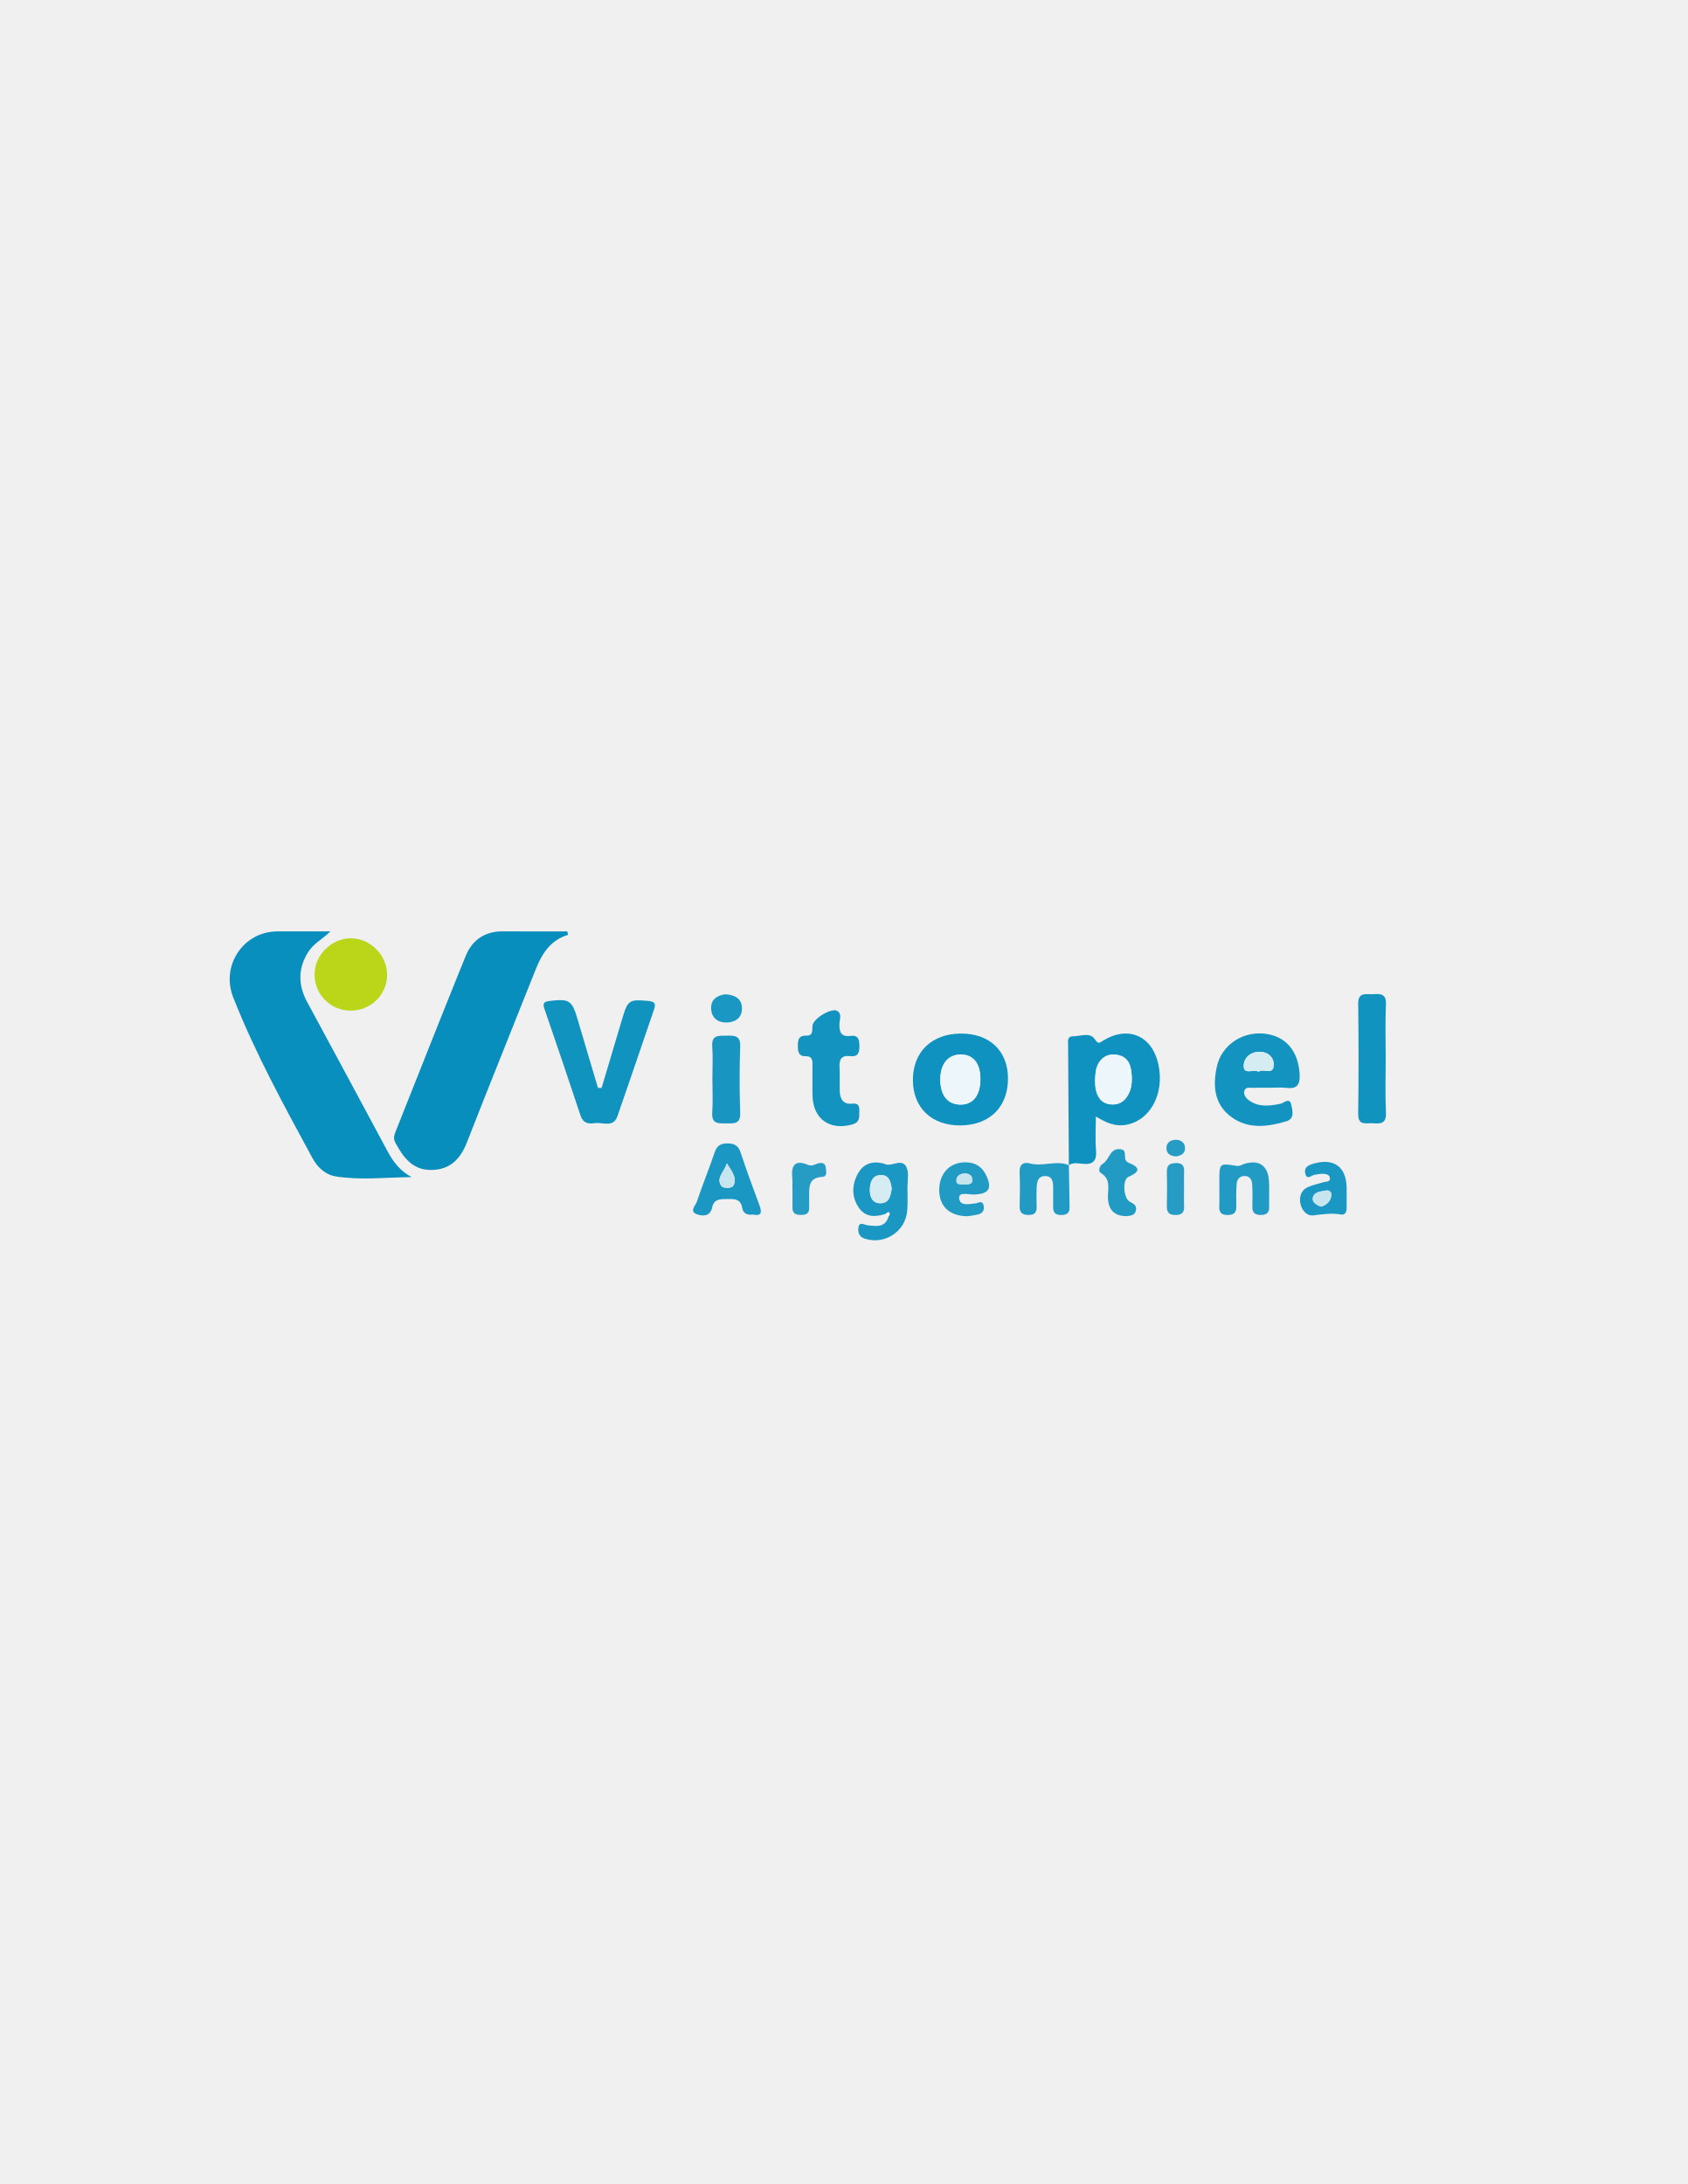
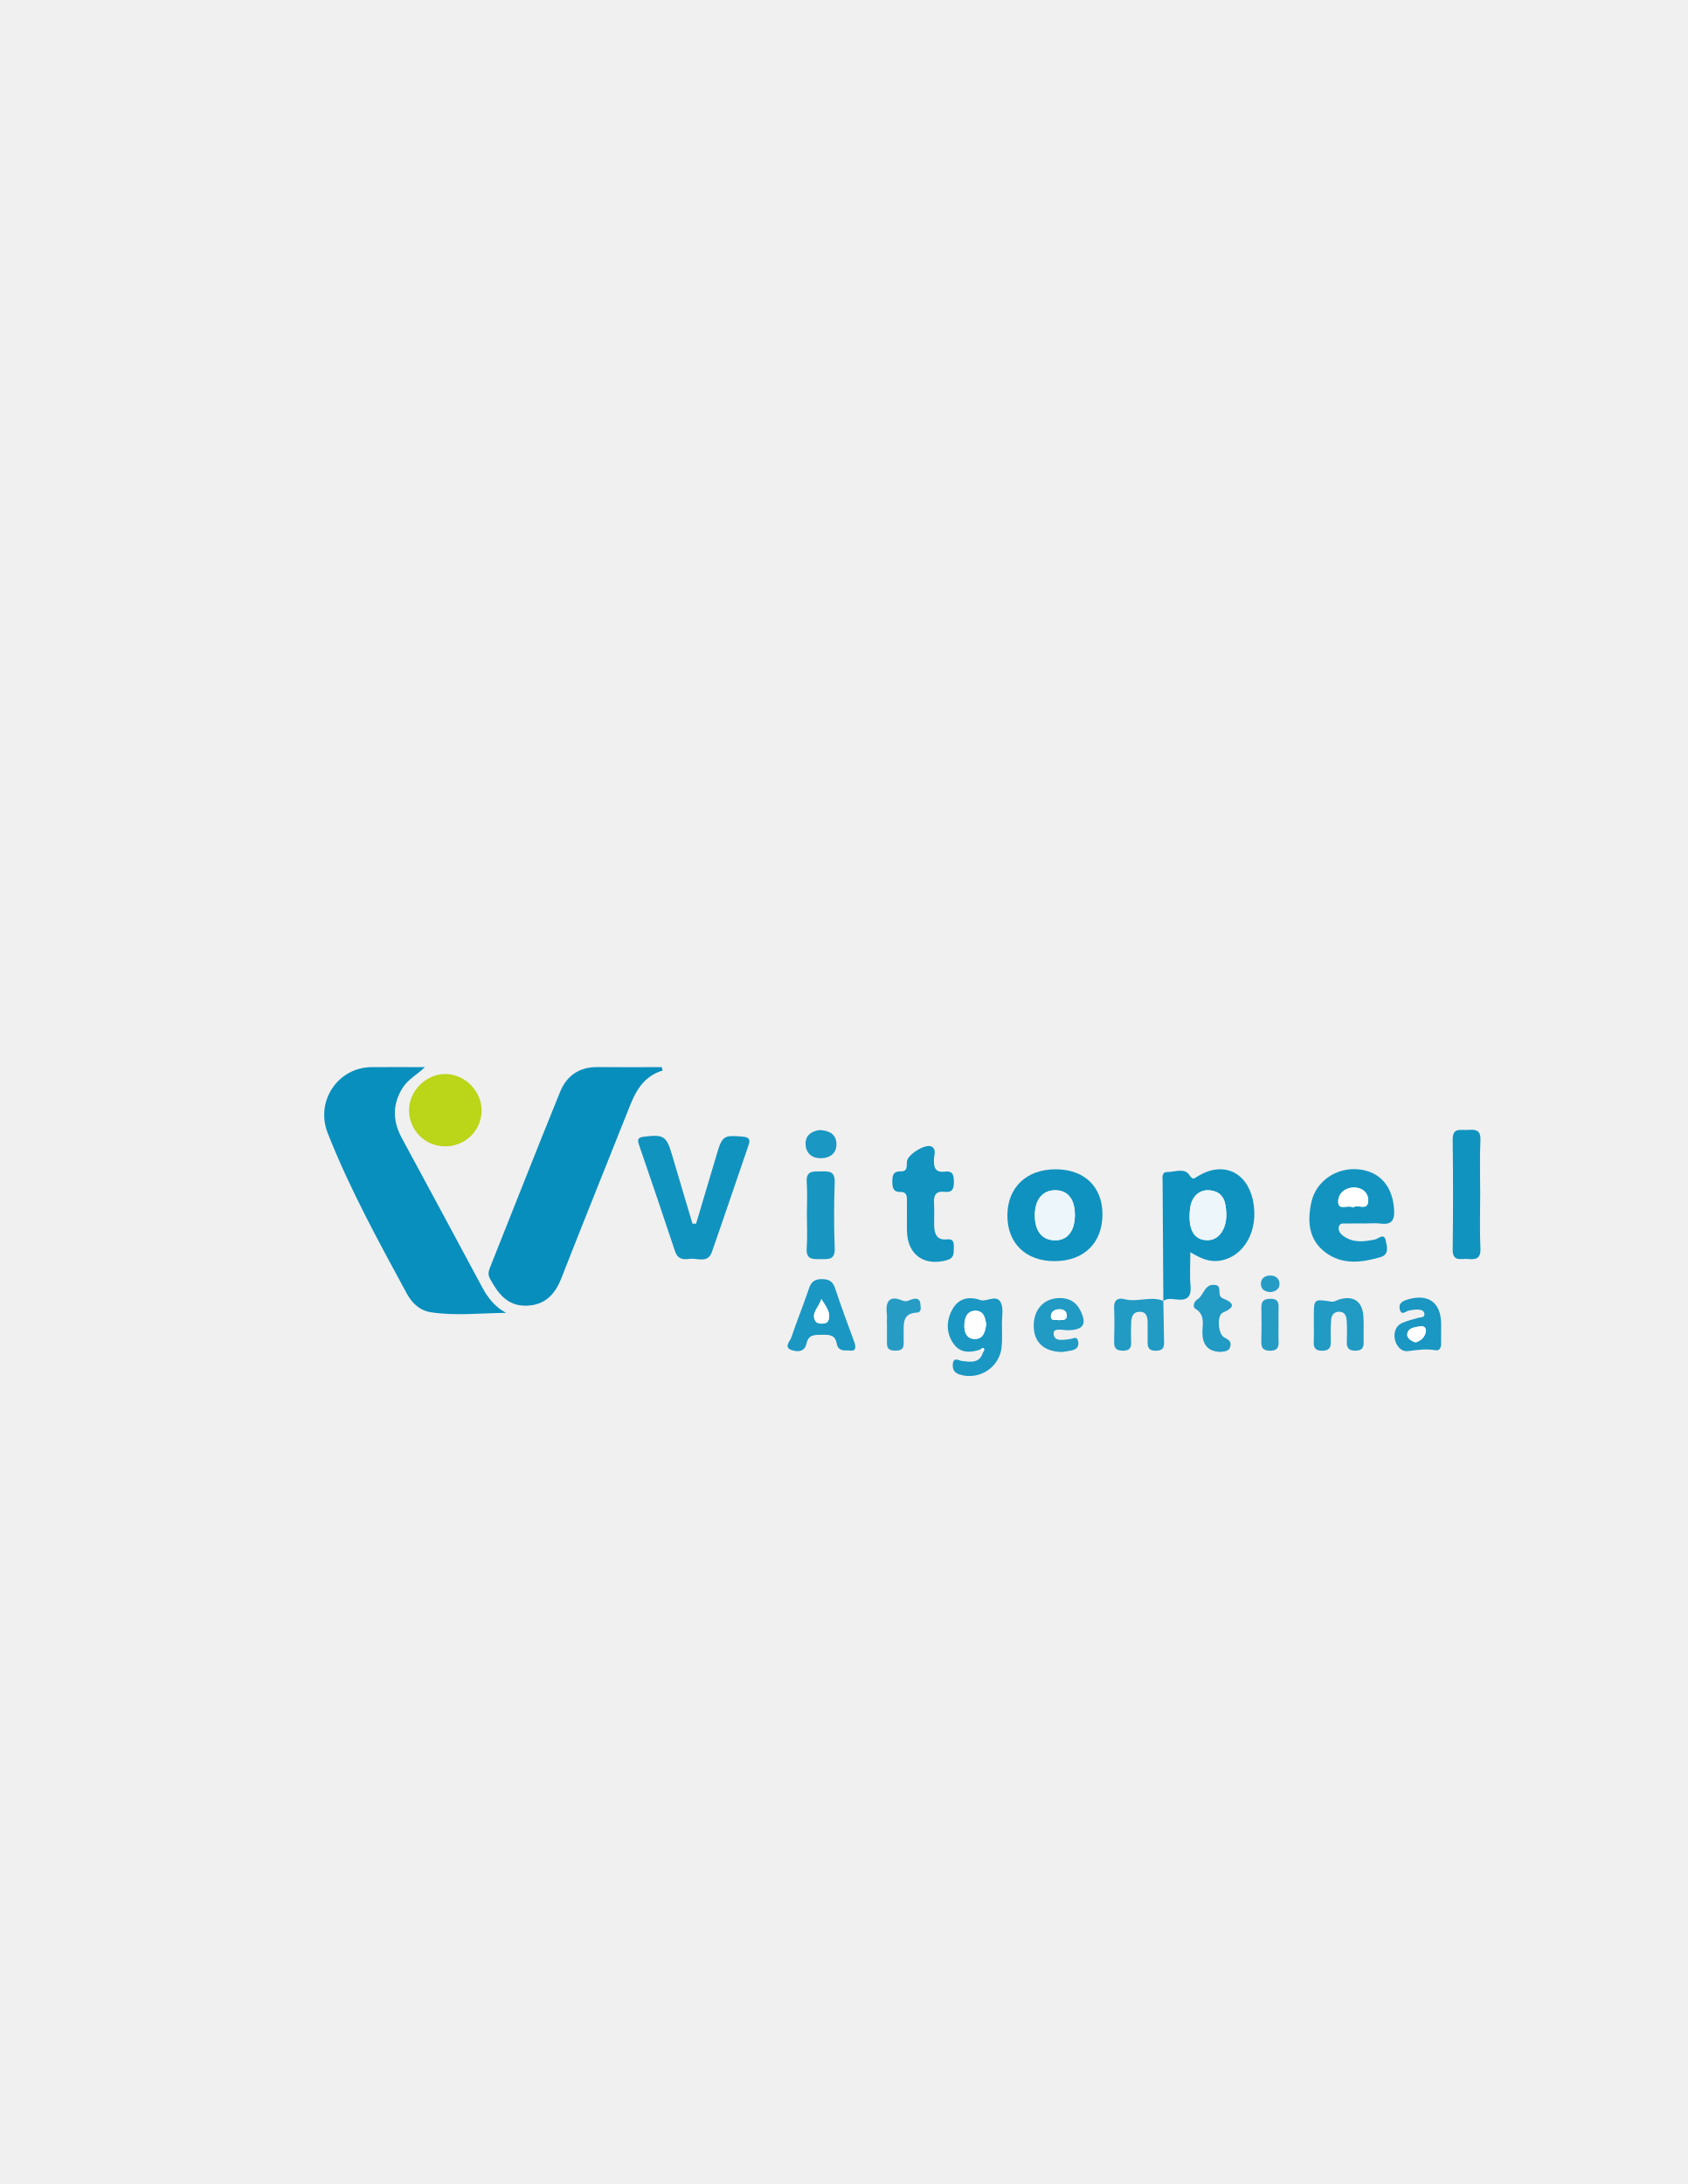
<svg xmlns="http://www.w3.org/2000/svg" version="1.1" id="Capa_1" x="0px" y="0px" viewBox="0 0 612 792" style="enable-background:new 0 0 612 792;" xml:space="preserve">
  <style type="text/css">
	.st0{fill:#088FBD;}
	.st1{fill:#088EBD;}
	.st2{fill:#0F92BF;}
	.st3{fill:#1193BF;}
	.st4{fill:#1394C0;}
	.st5{fill:#BBD518;}
	.st6{fill:#1293C0;}
	.st7{fill:#1A97C2;}
	.st8{fill:#1896C1;}
	.st9{fill:#219AC4;}
	.st10{fill:#269CC5;}
	.st11{fill:#EDF6FA;}
- 	.st12{fill:#D5ECF3;}
+ 	.st12{fill:#FFFFFF;}
	.st13{fill:#FDFDFE;}
- 	.st14{fill:#C6E5EF;}
</style>
  <g>
-     <path class="st0" d="M119.8,337.76c-2.85,2.81-6.16,4.39-8.17,7.67c-3.66,5.98-3.5,11.93-0.23,17.98   c9.72,18.01,19.45,36.01,29.11,54.06c2.06,3.86,4.58,7.18,8.74,9.4c-9.24,0.07-18.28,1.17-27.29-0.22   c-4.07-0.63-6.86-3.33-8.75-6.83c-10.3-19.02-20.72-37.99-28.66-58.17c-4.52-11.5,3.67-23.79,15.92-23.89   C106.91,337.72,113.36,337.76,119.8,337.76z" />
-     <path class="st1" d="M205.99,339c-6.5,1.95-9.53,6.93-11.81,12.69c-8.27,20.86-16.7,41.66-24.87,62.55   c-2.36,6.03-6.03,9.88-12.76,10.03c-6.91,0.15-10.26-4.5-13.17-9.83c-0.86-1.57-0.45-2.8,0.12-4.23   c8.43-21.15,16.75-42.36,25.32-63.46c2.38-5.87,6.98-9.09,13.62-9.01c7.74,0.09,15.49,0.02,23.23,0.02   C205.78,338.18,205.88,338.59,205.99,339z" />
-     <path class="st2" d="M387.56,422.53c-0.1-14.43-0.21-28.86-0.27-43.28c-0.01-1.4-0.44-3.46,1.74-3.45c2.69,0,6.14-1.57,7.89,0.99   c1.34,1.96,1.6,1.48,3.09,0.56c9.05-5.54,17.76-1.74,20.01,8.6c2.37,10.92-3.17,20.79-12.27,22.04c-3.62,0.49-6.72-0.9-10.41-3.11   c0,4.61-0.26,8.4,0.07,12.13c0.35,3.98-1.07,5.46-5.02,5.01C390.82,421.84,389.07,421.49,387.56,422.53L387.56,422.53z    M410.39,390.88c-0.18-4.02-0.78-7.81-5.83-8.42c-3.88-0.47-6.77,2.19-7.29,6.5c-0.82,6.75,0.92,10.86,5.01,11.48   c3.16,0.48,5.53-0.88,6.94-3.72C410.12,394.9,410.47,392.93,410.39,390.88z" />
-     <path class="st3" d="M218.14,394.52c2.5-8.39,5.03-16.78,7.5-25.18c1.97-6.67,2.53-6.99,9.38-6.37c2.32,0.21,2.88,0.93,2.13,3.11   c-4.45,12.9-8.78,25.85-13.29,38.73c-1.51,4.32-5.4,2.04-8.26,2.49c-2.23,0.35-4.18,0.04-5.09-2.72   c-4.28-12.96-8.69-25.88-13.12-38.79c-0.69-2.02-0.1-2.57,1.92-2.81c7.15-0.85,8.1-0.26,10.15,6.73   c2.42,8.28,4.91,16.54,7.37,24.82C217.28,394.52,217.71,394.52,218.14,394.52z" />
-     <path class="st2" d="M348.22,408.12c-10.45,0.06-17.21-6.43-17.21-16.51c0-10.22,6.91-16.83,17.57-16.8   c10.32,0.03,16.86,6.31,16.91,16.23C365.52,401.44,358.85,408.05,348.22,408.12z M340.96,391.78c0.1,5.59,2.72,8.75,7.31,8.79   c4.59,0.04,7.26-3.43,7.21-9.39c-0.05-5.67-2.66-8.83-7.24-8.78C343.62,382.46,340.86,386.01,340.96,391.78z" />
-     <path class="st4" d="M460.73,394.46c-2.16,0-4.33-0.04-6.49,0.02c-1.1,0.03-2.57-0.39-3.01,1.05c-0.43,1.41,0.46,2.6,1.54,3.41   c3.55,2.64,7.47,2.14,11.49,1.34c1.27-0.25,3.37-2.52,3.95,0.37c0.4,1.99,1.37,5.03-1.81,5.98c-6.88,2.04-13.93,2.94-20.1-1.7   c-6.1-4.59-6.57-11.28-5.08-18.13c1.68-7.76,9.17-12.81,17.24-11.96c7.74,0.81,12.29,6.29,12.78,14.66   c0.23,3.99-1.05,5.51-5.02,4.99C464.42,394.27,462.56,394.46,460.73,394.46z M456.41,388.65c1.59-1.35,5.21,1.45,5.43-2.33   c0.16-2.84-2.03-4.93-5.22-4.9c-3.35,0.04-5.72,2.33-5.66,5.21C451.03,389.97,454.46,387.53,456.41,388.65z" />
-     <path class="st5" d="M127.02,366.49c-7.22-0.08-12.96-5.88-12.96-13.1c0-6.99,6.1-13.11,13.09-13.13   c7.19-0.02,13.38,6.31,13.21,13.51C140.19,360.94,134.29,366.57,127.02,366.49z" />
-     <path class="st6" d="M294.59,392.53c0-2.16-0.03-4.33,0.01-6.49c0.04-1.68-0.28-3.08-2.35-3.01c-2.6,0.09-2.92-1.49-2.95-3.56   c-0.02-2.2,0.12-3.99,3.08-3.91c2.57,0.07,2.06-2,2.21-3.6c0.24-2.56,6.88-6.62,8.97-5.37c1.8,1.07,0.88,3.06,0.82,4.58   c-0.11,2.98,0.45,4.94,4.04,4.48c2.89-0.37,3.17,1.44,3.19,3.72c0.03,2.4-0.52,3.96-3.3,3.62c-3.16-0.39-4.09,1.15-3.9,4.08   c0.18,2.82-0.01,5.66,0.07,8.49c0.08,2.83,1.16,5.04,4.45,4.67c2.6-0.3,2.68,1.13,2.65,2.96c-0.04,2,0.22,3.82-2.56,4.59   c-8.11,2.23-14.08-1.88-14.41-10.25C294.54,395.86,294.59,394.19,294.59,392.53z" />
-     <path class="st3" d="M502.45,383.64c0,6.64-0.22,13.29,0.08,19.91c0.18,3.83-1.86,4.04-4.59,3.78c-2.36-0.23-5.53,1.22-5.47-3.43   c0.17-13.28,0.18-26.56,0-39.83c-0.06-4.56,2.95-3.36,5.4-3.54c2.68-0.19,4.84-0.18,4.66,3.7   C502.24,370.69,502.45,377.17,502.45,383.64z" />
-     <path class="st7" d="M321.18,440.17c-3.76,1.25-7.41,1.35-9.84-2.3c-2.62-3.93-2.47-8.3-0.24-12.32c2.02-3.64,5.42-4.71,9.45-3.54   c0.32,0.09,0.62,0.25,0.95,0.31c2.43,0.43,5.68-2.25,7.18,0.95c0.97,2.07,0.34,4.9,0.35,7.39c0.02,2.83,0.16,5.68-0.09,8.48   c-0.67,7.49-8.15,12.33-15.26,10.08c-1.97-0.62-2.62-1.95-2.45-3.78c0.26-2.72,2-1.27,3.32-1.12c3.17,0.36,6.47,0.98,7.67-3.28   c0.34-0.49,0.69-1.05-0.01-1.44C322.02,439.51,321.53,439.97,321.18,440.17z M323.33,431.09c-0.32-2.39-0.88-4.94-3.82-4.97   c-3.19-0.03-4.04,2.58-4.1,5.24c-0.06,2.5,0.79,4.92,3.71,4.99C322.39,436.41,322.9,433.67,323.33,431.09z" />
-     <path class="st7" d="M273.14,440.46c-2.27,0.27-3.69-0.45-4.01-2.43c-0.51-3.16-2.67-3.27-5.17-3.21c-2.52,0.06-5.05-0.3-5.78,3.16   c-0.69,3.25-3.56,3.1-5.58,2.32c-2.72-1.05-0.4-3.12,0.07-4.51c2.01-5.98,4.4-11.83,6.42-17.81c0.83-2.45,2.11-3.36,4.7-3.34   c2.54,0.02,3.92,0.81,4.75,3.3c2.15,6.46,4.48,12.86,6.87,19.24C276.45,439.95,275.76,441.02,273.14,440.46z M263.54,421.85   c-0.7,2.86-4.02,5.18-2.04,8.14c0.72,1.07,3.93,1.1,4.5-0.14C267.34,426.94,265.11,424.42,263.54,421.85z" />
-     <path class="st8" d="M258.31,390.98c0-3.83,0.23-7.67-0.06-11.48c-0.31-4.23,2.31-3.91,5.1-3.93c2.83-0.02,5.2-0.25,5.05,3.95   c-0.29,7.98-0.29,15.98,0,23.95c0.16,4.26-2.29,3.92-5.07,3.92c-2.8,0-5.38,0.28-5.08-3.95   C258.54,399.32,258.31,395.14,258.31,390.98z" />
-     <path class="st9" d="M442.13,431.18c0-1,0-2,0-3c0-6.34,0-6.39,6.3-5.39c1.15,0.18,1.87-0.45,2.77-0.73   c5.18-1.62,8.51,0.54,8.9,6.01c0.22,3.15,0.01,6.32,0.09,9.48c0.05,2.07-0.73,3-2.9,3.04c-2.38,0.04-3.3-0.89-3.2-3.24   c0.1-2.66,0.1-5.33-0.07-7.98c-0.1-1.57-0.89-2.95-2.78-2.91c-1.81,0.03-2.73,1.28-2.84,2.9c-0.18,2.65-0.2,5.32-0.12,7.98   c0.07,2.31-0.78,3.27-3.19,3.27c-2.55,0-3.1-1.25-2.99-3.43C442.2,435.18,442.12,433.18,442.13,431.18z" />
-     <path class="st9" d="M387.55,422.53c0.09,4.64,0.2,9.29,0.25,13.93c0.02,1.95,0.42,4.03-2.76,4.14c-3.4,0.12-3.23-1.97-3.18-4.21   c0.03-1.82,0.01-3.65,0.01-5.47c-0.01-2.06-0.09-4.38-2.78-4.43c-2.94-0.06-3.16,2.39-3.22,4.63c-0.05,2.15-0.07,4.31,0.01,6.46   c0.09,2.08-0.72,3-2.88,3.01c-2.28,0.01-3.34-0.76-3.28-3.17c0.11-4.14,0.15-8.29-0.01-12.43c-0.11-2.89,1.53-3.67,3.73-3.08   C378.14,423.16,382.95,420.65,387.55,422.53C387.56,422.53,387.55,422.53,387.55,422.53z" />
-     <path class="st9" d="M350.87,441.06c-6.87-0.06-10.54-3.87-10.3-10.06c0.23-6.09,4.47-9.92,10.36-9.46   c3.12,0.24,5.25,1.82,6.59,4.56c2.37,4.86,1.08,6.87-4.23,7.08c-1.95,0.08-5.57-1.07-5.51,1.15c0.08,3.21,3.6,2.3,5.99,2.03   c1.04-0.11,2.36-1.18,2.85,0.63c0.45,1.67-0.17,2.98-1.96,3.41C353.22,440.75,351.73,440.92,350.87,441.06z M349.7,429.52   c1.25-0.16,2.93,0.24,2.86-1.74c-0.05-1.55-1.23-2.24-2.68-2.23c-1.63,0.01-3.05,0.83-3.1,2.47   C346.72,430.04,348.61,429.25,349.7,429.52z" />
-     <path class="st7" d="M488.29,433.2c-0.01,1.66,0,3.31-0.01,4.97c-0.01,1.33-0.6,2.51-1.98,2.26c-3.41-0.62-6.67-0.12-10.04,0.31   c-2.54,0.32-4.28-2.02-4.74-4.25c-0.49-2.37,0.17-4.94,2.85-6.06c1.79-0.75,3.71-1.19,5.58-1.74c0.89-0.26,2.31,0,2.28-1.32   c-0.03-1.43-1.41-1.69-2.59-1.71c-0.98-0.02-1.96,0.22-2.94,0.35c-1.22,0.16-2.86,2.19-3.44-0.58c-0.43-2.07,1.03-2.84,2.8-3.38   c7.47-2.28,12.1,0.97,12.23,8.67C488.31,431.54,488.3,432.37,488.29,433.2z M479.11,437.58c1.82-0.65,3.32-1.8,3.61-3.97   c0.2-1.52-0.88-2.1-2.19-1.85c-1.87,0.37-4.29,0.49-4.55,2.87C475.84,435.98,477.34,437.11,479.11,437.58z" />
-     <path class="st9" d="M408.35,441.04c-4.01-0.1-6.21-1.97-6.59-6.01c-0.32-3.35,1.47-7.23-2.67-9.72c-0.89-0.53-0.58-2.48,0.86-3.36   c2.42-1.48,2.52-6.05,6.76-5.12c0.99,0.22,1.13,1.06,1.19,1.92c0.07,1.12-0.13,2.31,1.32,2.9c4.25,1.74,4.3,3.24-0.08,5.13   c-2.21,0.96-1.82,7.77,0.52,9.01c1.51,0.8,2.61,1.38,2.2,3.22C411.4,440.98,409.69,440.78,408.35,441.04z" />
-     <path class="st10" d="M287.3,430.5c0-1.16,0.11-2.34-0.02-3.49c-0.5-4.48,1.14-6.53,5.62-4.62c1.59,0.68,2.48-0.16,3.68-0.49   c1.53-0.42,2.74-0.1,2.87,1.68c0.09,1.21,0.62,3.1-1.31,3.2c-4.96,0.26-4.76,3.69-4.74,7.12c0.01,1.33-0.03,2.66,0.01,3.99   c0.07,1.91-0.87,2.67-2.72,2.68c-1.86,0.02-3.36-0.25-3.35-2.59c0.01-2.5,0-4.99,0-7.49C287.32,430.5,287.31,430.5,287.3,430.5z" />
-     <path class="st10" d="M429.33,431.35c0,1.99-0.08,3.99,0.02,5.97c0.12,2.29-0.72,3.3-3.14,3.29c-2.43-0.01-3.18-1.06-3.12-3.33   c0.1-4.15,0.09-8.3,0.01-12.45c-0.05-2.49,1.27-3.06,3.44-3.06c2.22,0,2.89,1.07,2.81,3.1   C429.26,427.03,429.33,429.19,429.33,431.35z" />
-     <path class="st7" d="M262.94,360.57c3.55,0.18,5.99,1.56,6.09,4.97c0.1,3.4-2.25,5.16-5.44,5.26c-3.21,0.1-5.58-1.62-5.74-4.96   C257.68,362.36,260.11,360.96,262.94,360.57z" />
-     <path class="st10" d="M426.5,419.35c-1.83-0.08-3.39-0.74-3.55-2.7c-0.17-2.22,1.36-3.3,3.4-3.32c1.82-0.01,3.27,1.01,3.33,2.94   C429.75,418.23,428.31,419.09,426.5,419.35z" />
-     <path class="st11" d="M410.39,390.88c0.08,2.05-0.27,4.02-1.17,5.83c-1.41,2.84-3.78,4.2-6.94,3.72c-4.1-0.62-5.84-4.73-5.01-11.48   c0.53-4.31,3.41-6.96,7.29-6.5C409.6,383.06,410.21,386.85,410.39,390.88z" />
-     <path class="st11" d="M340.96,391.78c-0.1-5.77,2.66-9.32,7.29-9.38c4.58-0.06,7.19,3.11,7.24,8.78c0.05,5.95-2.62,9.43-7.21,9.39   C343.68,400.53,341.06,397.38,340.96,391.78z" />
-     <path class="st12" d="M456.41,388.65c-1.95-1.12-5.38,1.31-5.45-2.02c-0.06-2.88,2.31-5.17,5.66-5.21c3.19-0.03,5.38,2.06,5.22,4.9   C461.62,390.1,458,387.3,456.41,388.65z" />
-     <path class="st12" d="M323.33,431.09c-0.43,2.58-0.94,5.32-4.21,5.25c-2.93-0.06-3.77-2.48-3.71-4.99c0.06-2.66,0.91-5.26,4.1-5.24   C322.45,426.14,323.01,428.69,323.33,431.09z" />
-     <path class="st13" d="M321.18,440.17c0.35-0.2,0.84-0.66,1.02-0.56c0.7,0.39,0.35,0.95,0.01,1.44   C321.87,440.76,321.53,440.46,321.18,440.17z" />
-     <path class="st14" d="M263.54,421.85c1.57,2.57,3.8,5.09,2.46,7.99c-0.57,1.24-3.78,1.21-4.5,0.14   C259.52,427.04,262.83,424.72,263.54,421.85z" />
-     <path class="st14" d="M349.7,429.52c-1.09-0.27-2.98,0.53-2.92-1.49c0.05-1.64,1.47-2.46,3.1-2.47c1.45-0.01,2.63,0.68,2.68,2.23   C352.63,429.76,350.95,429.35,349.7,429.52z" />
-     <path class="st14" d="M479.11,437.58c-1.77-0.47-3.26-1.6-3.12-2.95c0.25-2.37,2.68-2.5,4.55-2.87c1.31-0.26,2.39,0.33,2.19,1.85   C482.43,435.77,480.93,436.93,479.11,437.58z" />
+     <path class="st0" d="M154.06,386.98c-2.85,2.81-6.16,4.39-8.17,7.67c-3.66,5.98-3.5,11.93-0.23,17.98   c9.72,18.01,19.45,36.01,29.11,54.06c2.06,3.86,4.58,7.18,8.74,9.4c-9.24,0.07-18.28,1.17-27.29-0.22   c-4.07-0.63-6.86-3.33-8.75-6.83c-10.3-19.02-20.72-37.99-28.66-58.17c-4.52-11.5,3.67-23.79,15.92-23.89   C141.17,386.94,147.62,386.98,154.06,386.98z" />
+     <path class="st1" d="M240.25,388.22c-6.5,1.95-9.53,6.93-11.81,12.69c-8.27,20.86-16.7,41.66-24.87,62.55   c-2.36,6.03-6.03,9.88-12.76,10.03c-6.91,0.15-10.26-4.5-13.17-9.83c-0.86-1.57-0.45-2.8,0.12-4.23   c8.43-21.15,16.75-42.36,25.32-63.46c2.38-5.87,6.98-9.09,13.62-9.01c7.74,0.09,15.49,0.02,23.23,0.02   C240.04,387.4,240.14,387.81,240.25,388.22z" />
+     <path class="st2" d="M421.82,471.75c-0.1-14.43-0.21-28.86-0.27-43.28c-0.01-1.4-0.44-3.46,1.74-3.45c2.69,0,6.14-1.57,7.89,0.99   c1.34,1.96,1.6,1.48,3.09,0.56c9.05-5.54,17.76-1.74,20.01,8.6c2.37,10.92-3.17,20.79-12.27,22.04c-3.62,0.49-6.72-0.9-10.41-3.11   c0,4.61-0.26,8.4,0.07,12.13c0.35,3.98-1.07,5.46-5.02,5.01C425.08,471.06,423.33,470.71,421.82,471.75L421.82,471.75z    M444.65,440.1c-0.18-4.02-0.78-7.81-5.83-8.42c-3.88-0.47-6.77,2.19-7.29,6.5c-0.82,6.75,0.92,10.86,5.01,11.48   c3.16,0.48,5.53-0.88,6.94-3.72C444.38,444.12,444.73,442.15,444.65,440.1z" />
+     <path class="st3" d="M252.4,443.74c2.5-8.39,5.03-16.78,7.5-25.18c1.97-6.67,2.53-6.99,9.38-6.37c2.32,0.21,2.88,0.93,2.13,3.11   c-4.45,12.9-8.78,25.85-13.29,38.73c-1.51,4.32-5.4,2.04-8.26,2.49c-2.23,0.35-4.18,0.04-5.09-2.72   c-4.28-12.96-8.69-25.88-13.12-38.79c-0.69-2.02-0.1-2.57,1.92-2.81c7.15-0.85,8.1-0.26,10.15,6.73   c2.42,8.28,4.91,16.54,7.37,24.82C251.54,443.74,251.97,443.74,252.4,443.74z" />
+     <path class="st2" d="M382.48,457.34c-10.45,0.06-17.21-6.43-17.21-16.51c0-10.22,6.91-16.83,17.57-16.8   c10.32,0.03,16.86,6.31,16.91,16.23C399.78,450.66,393.11,457.27,382.48,457.34z M375.22,441c0.1,5.59,2.72,8.75,7.31,8.79   s7.26-3.43,7.21-9.39c-0.05-5.67-2.66-8.83-7.24-8.78C377.88,431.68,375.12,435.23,375.22,441z" />
+     <path class="st4" d="M494.99,443.68c-2.16,0-4.33-0.04-6.49,0.02c-1.1,0.03-2.57-0.39-3.01,1.05c-0.43,1.41,0.46,2.6,1.54,3.41   c3.55,2.64,7.47,2.14,11.49,1.34c1.27-0.25,3.37-2.52,3.95,0.37c0.4,1.99,1.37,5.03-1.81,5.98c-6.88,2.04-13.93,2.94-20.1-1.7   c-6.1-4.59-6.57-11.28-5.08-18.13c1.68-7.76,9.17-12.81,17.24-11.96c7.74,0.81,12.29,6.29,12.78,14.66   c0.23,3.99-1.05,5.51-5.02,4.99C498.68,443.49,496.82,443.68,494.99,443.68z M490.67,437.87c1.59-1.35,5.21,1.45,5.43-2.33   c0.16-2.84-2.03-4.93-5.22-4.9c-3.35,0.04-5.72,2.33-5.66,5.21C485.29,439.19,488.72,436.75,490.67,437.87z" />
+     <path class="st5" d="M161.28,415.71c-7.22-0.08-12.96-5.88-12.96-13.1c0-6.99,6.1-13.11,13.09-13.13   c7.19-0.02,13.38,6.31,13.21,13.51C174.45,410.16,168.55,415.79,161.28,415.71z" />
+     <path class="st6" d="M328.85,441.75c0-2.16-0.03-4.33,0.01-6.49c0.04-1.68-0.28-3.08-2.35-3.01c-2.6,0.09-2.92-1.49-2.95-3.56   c-0.02-2.2,0.12-3.99,3.08-3.91c2.57,0.07,2.06-2,2.21-3.6c0.24-2.56,6.88-6.62,8.97-5.37c1.8,1.07,0.88,3.06,0.82,4.58   c-0.11,2.98,0.45,4.94,4.04,4.48c2.89-0.37,3.17,1.44,3.19,3.72c0.03,2.4-0.52,3.96-3.3,3.62c-3.16-0.39-4.09,1.15-3.9,4.08   c0.18,2.82-0.01,5.66,0.07,8.49c0.08,2.83,1.16,5.04,4.45,4.67c2.6-0.3,2.68,1.13,2.65,2.96c-0.04,2,0.22,3.82-2.56,4.59   c-8.11,2.23-14.08-1.88-14.41-10.25C328.8,445.08,328.85,443.41,328.85,441.75z" />
+     <path class="st3" d="M536.71,432.86c0,6.64-0.22,13.29,0.08,19.91c0.18,3.83-1.86,4.04-4.59,3.78c-2.36-0.23-5.53,1.22-5.47-3.43   c0.17-13.28,0.18-26.56,0-39.83c-0.06-4.56,2.95-3.36,5.4-3.54c2.68-0.19,4.84-0.18,4.66,3.7   C536.5,419.91,536.71,426.39,536.71,432.86z" />
+     <path class="st7" d="M355.44,489.39c-3.76,1.25-7.41,1.35-9.84-2.3c-2.62-3.93-2.47-8.3-0.24-12.32c2.02-3.64,5.42-4.71,9.45-3.54   c0.32,0.09,0.62,0.25,0.95,0.31c2.43,0.43,5.68-2.25,7.18,0.95c0.97,2.07,0.34,4.9,0.35,7.39c0.02,2.83,0.16,5.68-0.09,8.48   c-0.67,7.49-8.15,12.33-15.26,10.08c-1.97-0.62-2.62-1.95-2.45-3.78c0.26-2.72,2-1.27,3.32-1.12c3.17,0.36,6.47,0.98,7.67-3.28   c0.34-0.49,0.69-1.05-0.01-1.44C356.28,488.73,355.79,489.19,355.44,489.39z M357.59,480.31c-0.32-2.39-0.88-4.94-3.82-4.97   c-3.19-0.03-4.04,2.58-4.1,5.24c-0.06,2.5,0.79,4.92,3.71,4.99C356.65,485.63,357.16,482.89,357.59,480.31z" />
+     <path class="st7" d="M307.4,489.68c-2.27,0.27-3.69-0.45-4.01-2.43c-0.51-3.16-2.67-3.27-5.17-3.21c-2.52,0.06-5.05-0.3-5.78,3.16   c-0.69,3.25-3.56,3.1-5.58,2.32c-2.72-1.05-0.4-3.12,0.07-4.51c2.01-5.98,4.4-11.83,6.42-17.81c0.83-2.45,2.11-3.36,4.7-3.34   c2.54,0.02,3.92,0.81,4.75,3.3c2.15,6.46,4.48,12.86,6.87,19.24C310.71,489.17,310.02,490.24,307.4,489.68z M297.8,471.07   c-0.7,2.86-4.02,5.18-2.04,8.14c0.72,1.07,3.93,1.1,4.5-0.14C301.6,476.16,299.37,473.64,297.8,471.07z" />
+     <path class="st8" d="M292.57,440.2c0-3.83,0.23-7.67-0.06-11.48c-0.31-4.23,2.31-3.91,5.1-3.93c2.83-0.02,5.2-0.25,5.05,3.95   c-0.29,7.98-0.29,15.98,0,23.95c0.16,4.26-2.29,3.92-5.07,3.92c-2.8,0-5.38,0.28-5.08-3.95   C292.8,448.54,292.57,444.36,292.57,440.2z" />
+     <path class="st9" d="M476.39,480.4c0-1,0-2,0-3c0-6.34,0-6.39,6.3-5.39c1.15,0.18,1.87-0.45,2.77-0.73   c5.18-1.62,8.51,0.54,8.9,6.01c0.22,3.15,0.01,6.32,0.09,9.48c0.05,2.07-0.73,3-2.9,3.04c-2.38,0.04-3.3-0.89-3.2-3.24   c0.1-2.66,0.1-5.33-0.07-7.98c-0.1-1.57-0.89-2.95-2.78-2.91c-1.81,0.03-2.73,1.28-2.84,2.9c-0.18,2.65-0.2,5.32-0.12,7.98   c0.07,2.31-0.78,3.27-3.19,3.27c-2.55,0-3.1-1.25-2.99-3.43C476.46,484.4,476.38,482.4,476.39,480.4z" />
+     <path class="st9" d="M421.81,471.75c0.09,4.64,0.2,9.29,0.25,13.93c0.02,1.95,0.42,4.03-2.76,4.14c-3.4,0.12-3.23-1.97-3.18-4.21   c0.03-1.82,0.01-3.65,0.01-5.47c-0.01-2.06-0.09-4.38-2.78-4.43c-2.94-0.06-3.16,2.39-3.22,4.63c-0.05,2.15-0.07,4.31,0.01,6.46   c0.09,2.08-0.72,3-2.88,3.01c-2.28,0.01-3.34-0.76-3.28-3.17c0.11-4.14,0.15-8.29-0.01-12.43c-0.11-2.89,1.53-3.67,3.73-3.08   C412.4,472.38,417.21,469.87,421.81,471.75C421.82,471.75,421.81,471.75,421.81,471.75z" />
+     <path class="st9" d="M385.13,490.28c-6.87-0.06-10.54-3.87-10.3-10.06c0.23-6.09,4.47-9.92,10.36-9.46   c3.12,0.24,5.25,1.82,6.59,4.56c2.37,4.86,1.08,6.87-4.23,7.08c-1.95,0.08-5.57-1.07-5.51,1.15c0.08,3.21,3.6,2.3,5.99,2.03   c1.04-0.11,2.36-1.18,2.85,0.63c0.45,1.67-0.17,2.98-1.96,3.41C387.48,489.97,385.99,490.14,385.13,490.28z M383.96,478.74   c1.25-0.16,2.93,0.24,2.86-1.74c-0.05-1.55-1.23-2.24-2.68-2.23c-1.63,0.01-3.05,0.83-3.1,2.47   C380.98,479.26,382.87,478.47,383.96,478.74z" />
+     <path class="st7" d="M522.55,482.42c-0.01,1.66,0,3.31-0.01,4.97c-0.01,1.33-0.6,2.51-1.98,2.26c-3.41-0.62-6.67-0.12-10.04,0.31   c-2.54,0.32-4.28-2.02-4.74-4.25c-0.49-2.37,0.17-4.94,2.85-6.06c1.79-0.75,3.71-1.19,5.58-1.74c0.89-0.26,2.31,0,2.28-1.32   c-0.03-1.43-1.41-1.69-2.59-1.71c-0.98-0.02-1.96,0.22-2.94,0.35c-1.22,0.16-2.86,2.19-3.44-0.58c-0.43-2.07,1.03-2.84,2.8-3.38   c7.47-2.28,12.1,0.97,12.23,8.67C522.57,480.76,522.56,481.59,522.55,482.42z M513.37,486.8c1.82-0.65,3.32-1.8,3.61-3.97   c0.2-1.52-0.88-2.1-2.19-1.85c-1.87,0.37-4.29,0.49-4.55,2.87C510.1,485.2,511.6,486.33,513.37,486.8z" />
+     <path class="st9" d="M442.61,490.26c-4.01-0.1-6.21-1.97-6.59-6.01c-0.32-3.35,1.47-7.23-2.67-9.72c-0.89-0.53-0.58-2.48,0.86-3.36   c2.42-1.48,2.52-6.05,6.76-5.12c0.99,0.22,1.13,1.06,1.19,1.92c0.07,1.12-0.13,2.31,1.32,2.9c4.25,1.74,4.3,3.24-0.08,5.13   c-2.21,0.96-1.82,7.77,0.52,9.01c1.51,0.8,2.61,1.38,2.2,3.22C445.66,490.2,443.95,490,442.61,490.26z" />
+     <path class="st10" d="M321.56,479.72c0-1.16,0.11-2.34-0.02-3.49c-0.5-4.48,1.14-6.53,5.62-4.62c1.59,0.68,2.48-0.16,3.68-0.49   c1.53-0.42,2.74-0.1,2.87,1.68c0.09,1.21,0.62,3.1-1.31,3.2c-4.96,0.26-4.76,3.69-4.74,7.12c0.01,1.33-0.03,2.66,0.01,3.99   c0.07,1.91-0.87,2.67-2.72,2.68c-1.86,0.02-3.36-0.25-3.35-2.59c0.01-2.5,0-4.99,0-7.49C321.58,479.72,321.57,479.72,321.56,479.72   z" />
+     <path class="st10" d="M463.59,480.57c0,1.99-0.08,3.99,0.02,5.97c0.12,2.29-0.72,3.3-3.14,3.29c-2.43-0.01-3.18-1.06-3.12-3.33   c0.1-4.15,0.09-8.3,0.01-12.45c-0.05-2.49,1.27-3.06,3.44-3.06c2.22,0,2.89,1.07,2.81,3.1   C463.52,476.25,463.59,478.41,463.59,480.57z" />
+     <path class="st7" d="M297.2,409.79c3.55,0.18,5.99,1.56,6.09,4.97c0.1,3.4-2.25,5.16-5.44,5.26c-3.21,0.1-5.58-1.62-5.74-4.96   C291.94,411.58,294.37,410.18,297.2,409.79z" />
+     <path class="st10" d="M460.76,468.57c-1.83-0.08-3.39-0.74-3.55-2.7c-0.17-2.22,1.36-3.3,3.4-3.32c1.82-0.01,3.27,1.01,3.33,2.94   C464.01,467.45,462.57,468.31,460.76,468.57z" />
+     <path class="st11" d="M444.65,440.1c0.08,2.05-0.27,4.02-1.17,5.83c-1.41,2.84-3.78,4.2-6.94,3.72c-4.1-0.62-5.84-4.73-5.01-11.48   c0.53-4.31,3.41-6.96,7.29-6.5C443.86,432.28,444.47,436.07,444.65,440.1z" />
+     <path class="st11" d="M375.22,441c-0.1-5.77,2.66-9.32,7.29-9.38c4.58-0.06,7.19,3.11,7.24,8.78c0.05,5.95-2.62,9.43-7.21,9.39   C377.94,449.75,375.32,446.6,375.22,441z" />
+     <path class="st12" d="M490.67,437.87c-1.95-1.12-5.38,1.31-5.45-2.02c-0.06-2.88,2.31-5.17,5.66-5.21c3.19-0.03,5.38,2.06,5.22,4.9   C495.88,439.32,492.26,436.52,490.67,437.87z" />
+     <path class="st12" d="M357.59,480.31c-0.43,2.58-0.94,5.32-4.21,5.25c-2.93-0.06-3.77-2.48-3.71-4.99c0.06-2.66,0.91-5.26,4.1-5.24   C356.71,475.36,357.27,477.91,357.59,480.31z" />
+     <path class="st13" d="M355.44,489.39c0.35-0.2,0.84-0.66,1.02-0.56c0.7,0.39,0.35,0.95,0.01,1.44   C356.13,489.98,355.79,489.68,355.44,489.39z" />
+     <path class="st12" d="M297.8,471.07c1.57,2.57,3.8,5.09,2.46,7.99c-0.57,1.24-3.78,1.21-4.5,0.14   C293.78,476.26,297.09,473.94,297.8,471.07z" />
+     <path class="st12" d="M383.96,478.74c-1.09-0.27-2.98,0.53-2.92-1.49c0.05-1.64,1.47-2.46,3.1-2.47c1.45-0.01,2.63,0.68,2.68,2.23   C386.89,478.98,385.21,478.57,383.96,478.74z" />
+     <path class="st12" d="M513.37,486.8c-1.77-0.47-3.26-1.6-3.12-2.95c0.25-2.37,2.68-2.5,4.55-2.87c1.31-0.26,2.39,0.33,2.19,1.85   C516.69,484.99,515.19,486.15,513.37,486.8z" />
  </g>
</svg>
